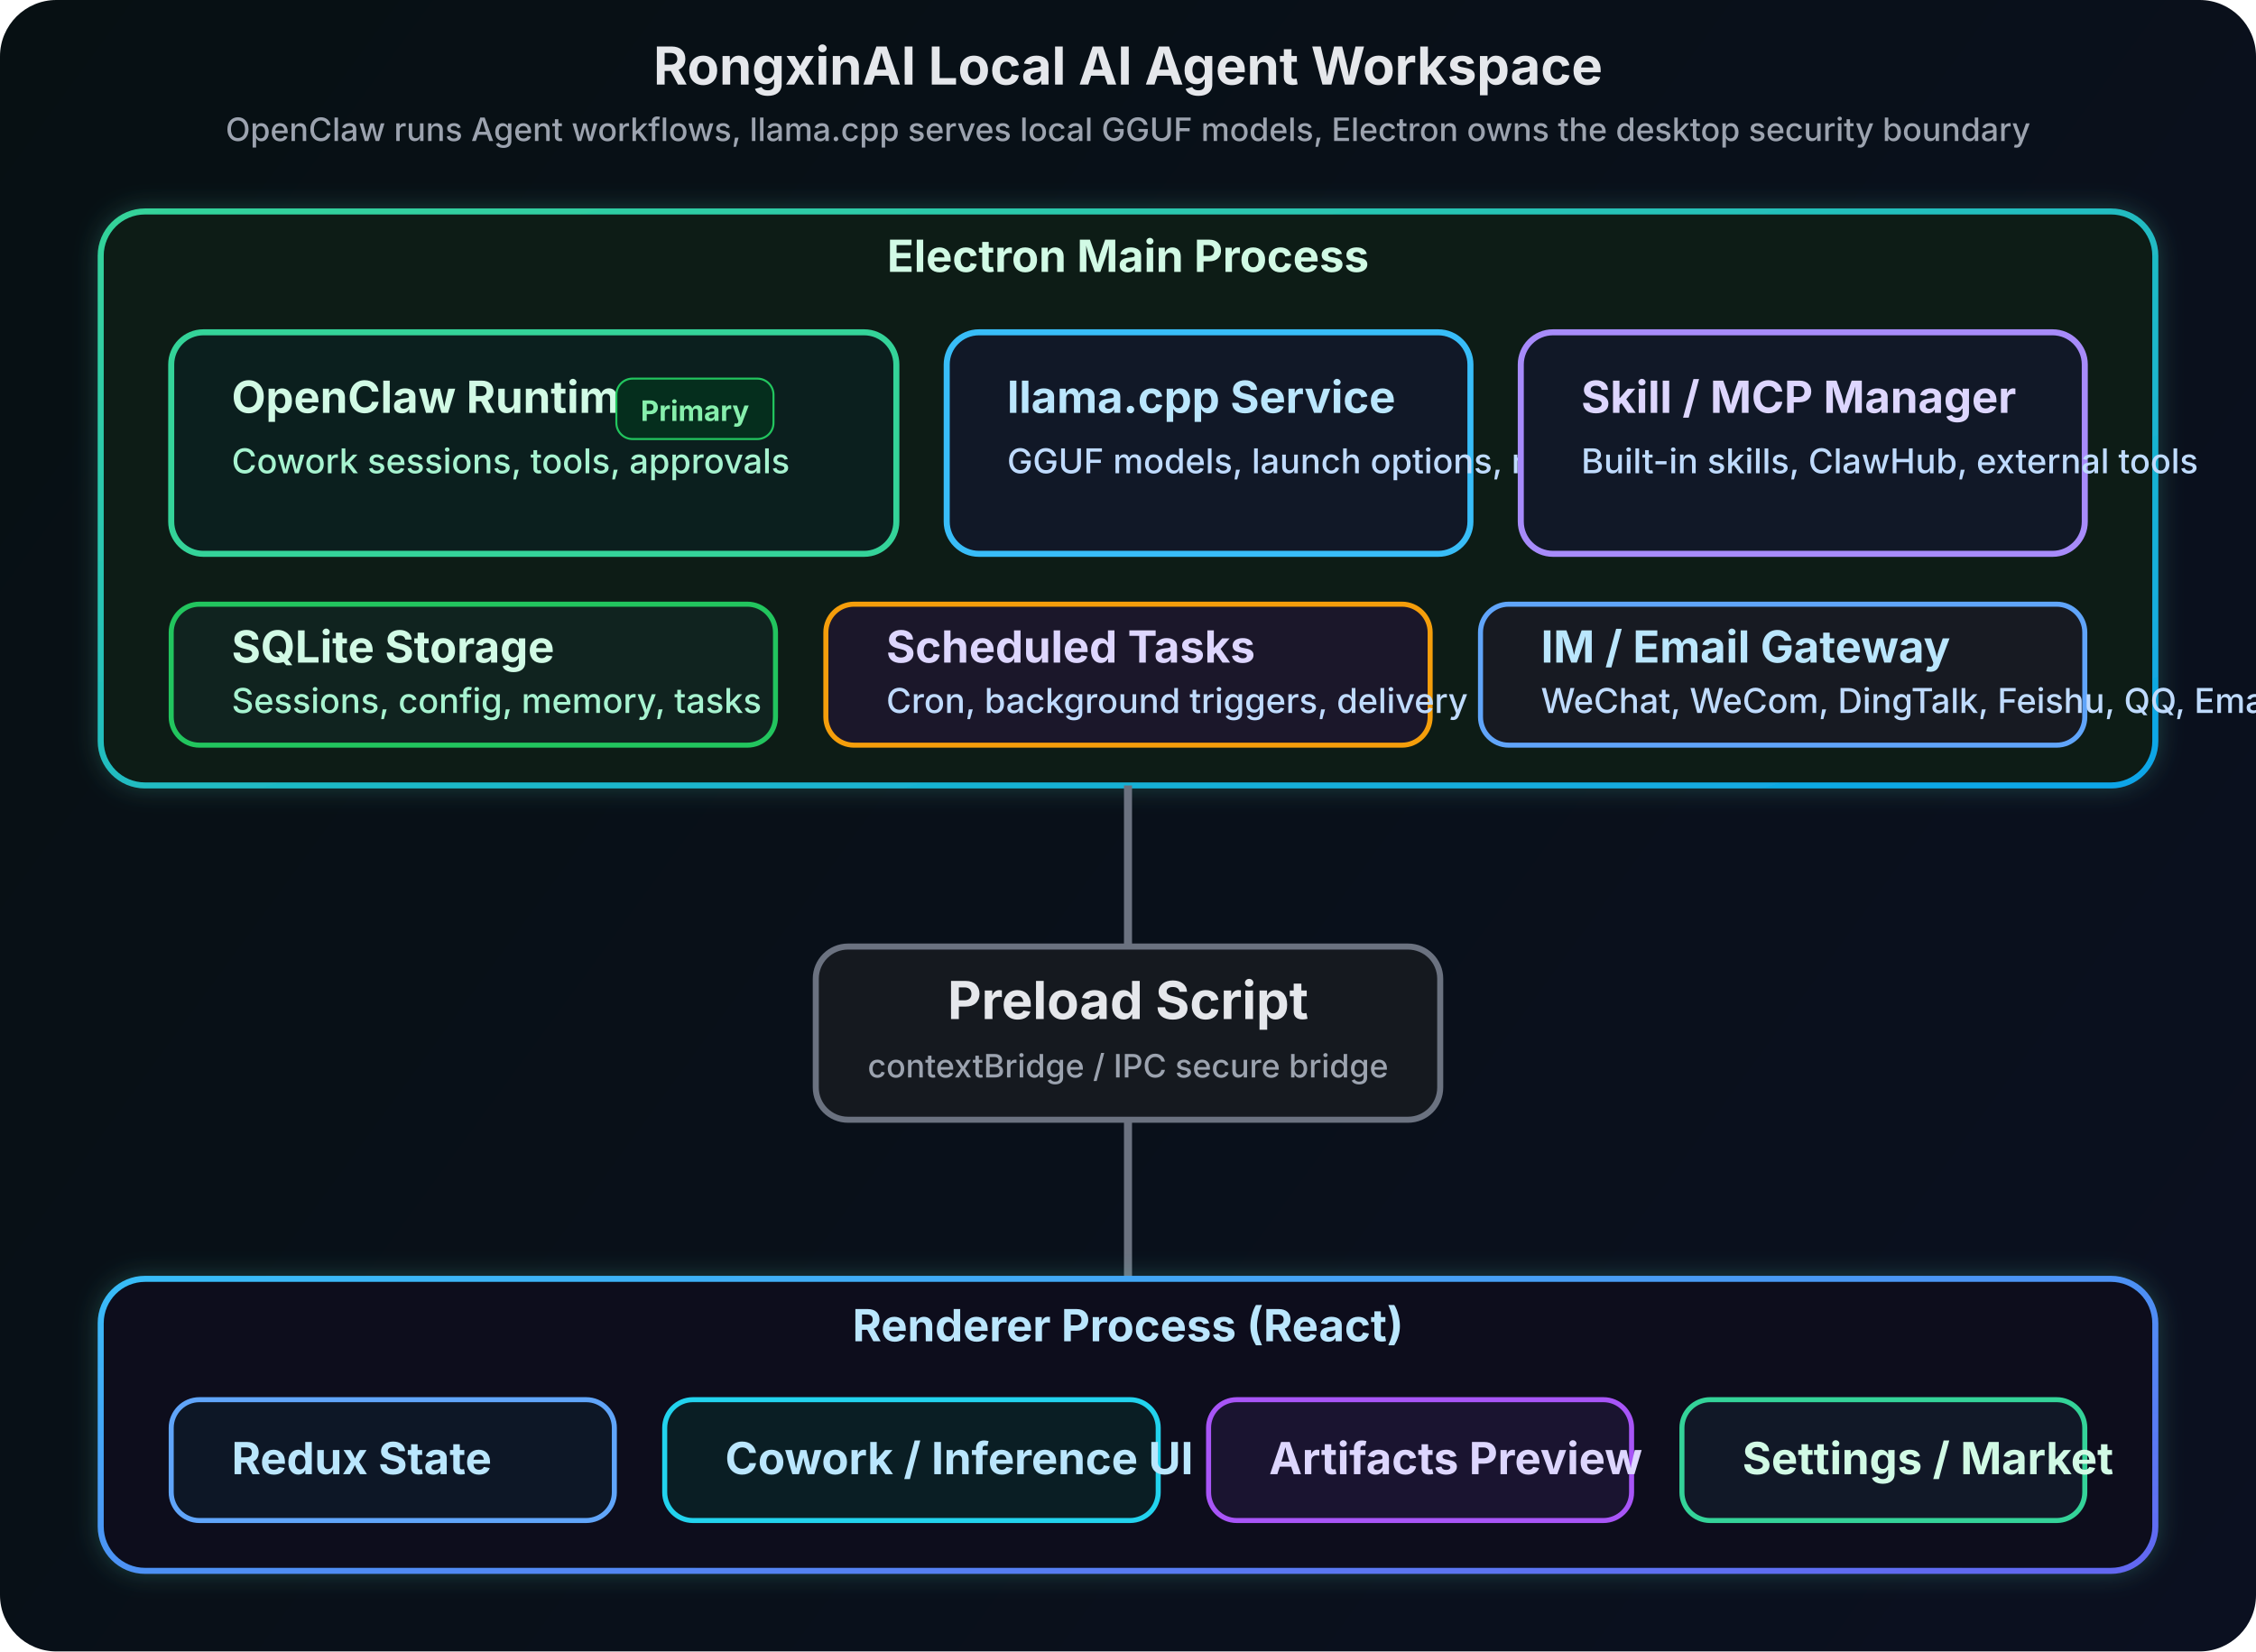
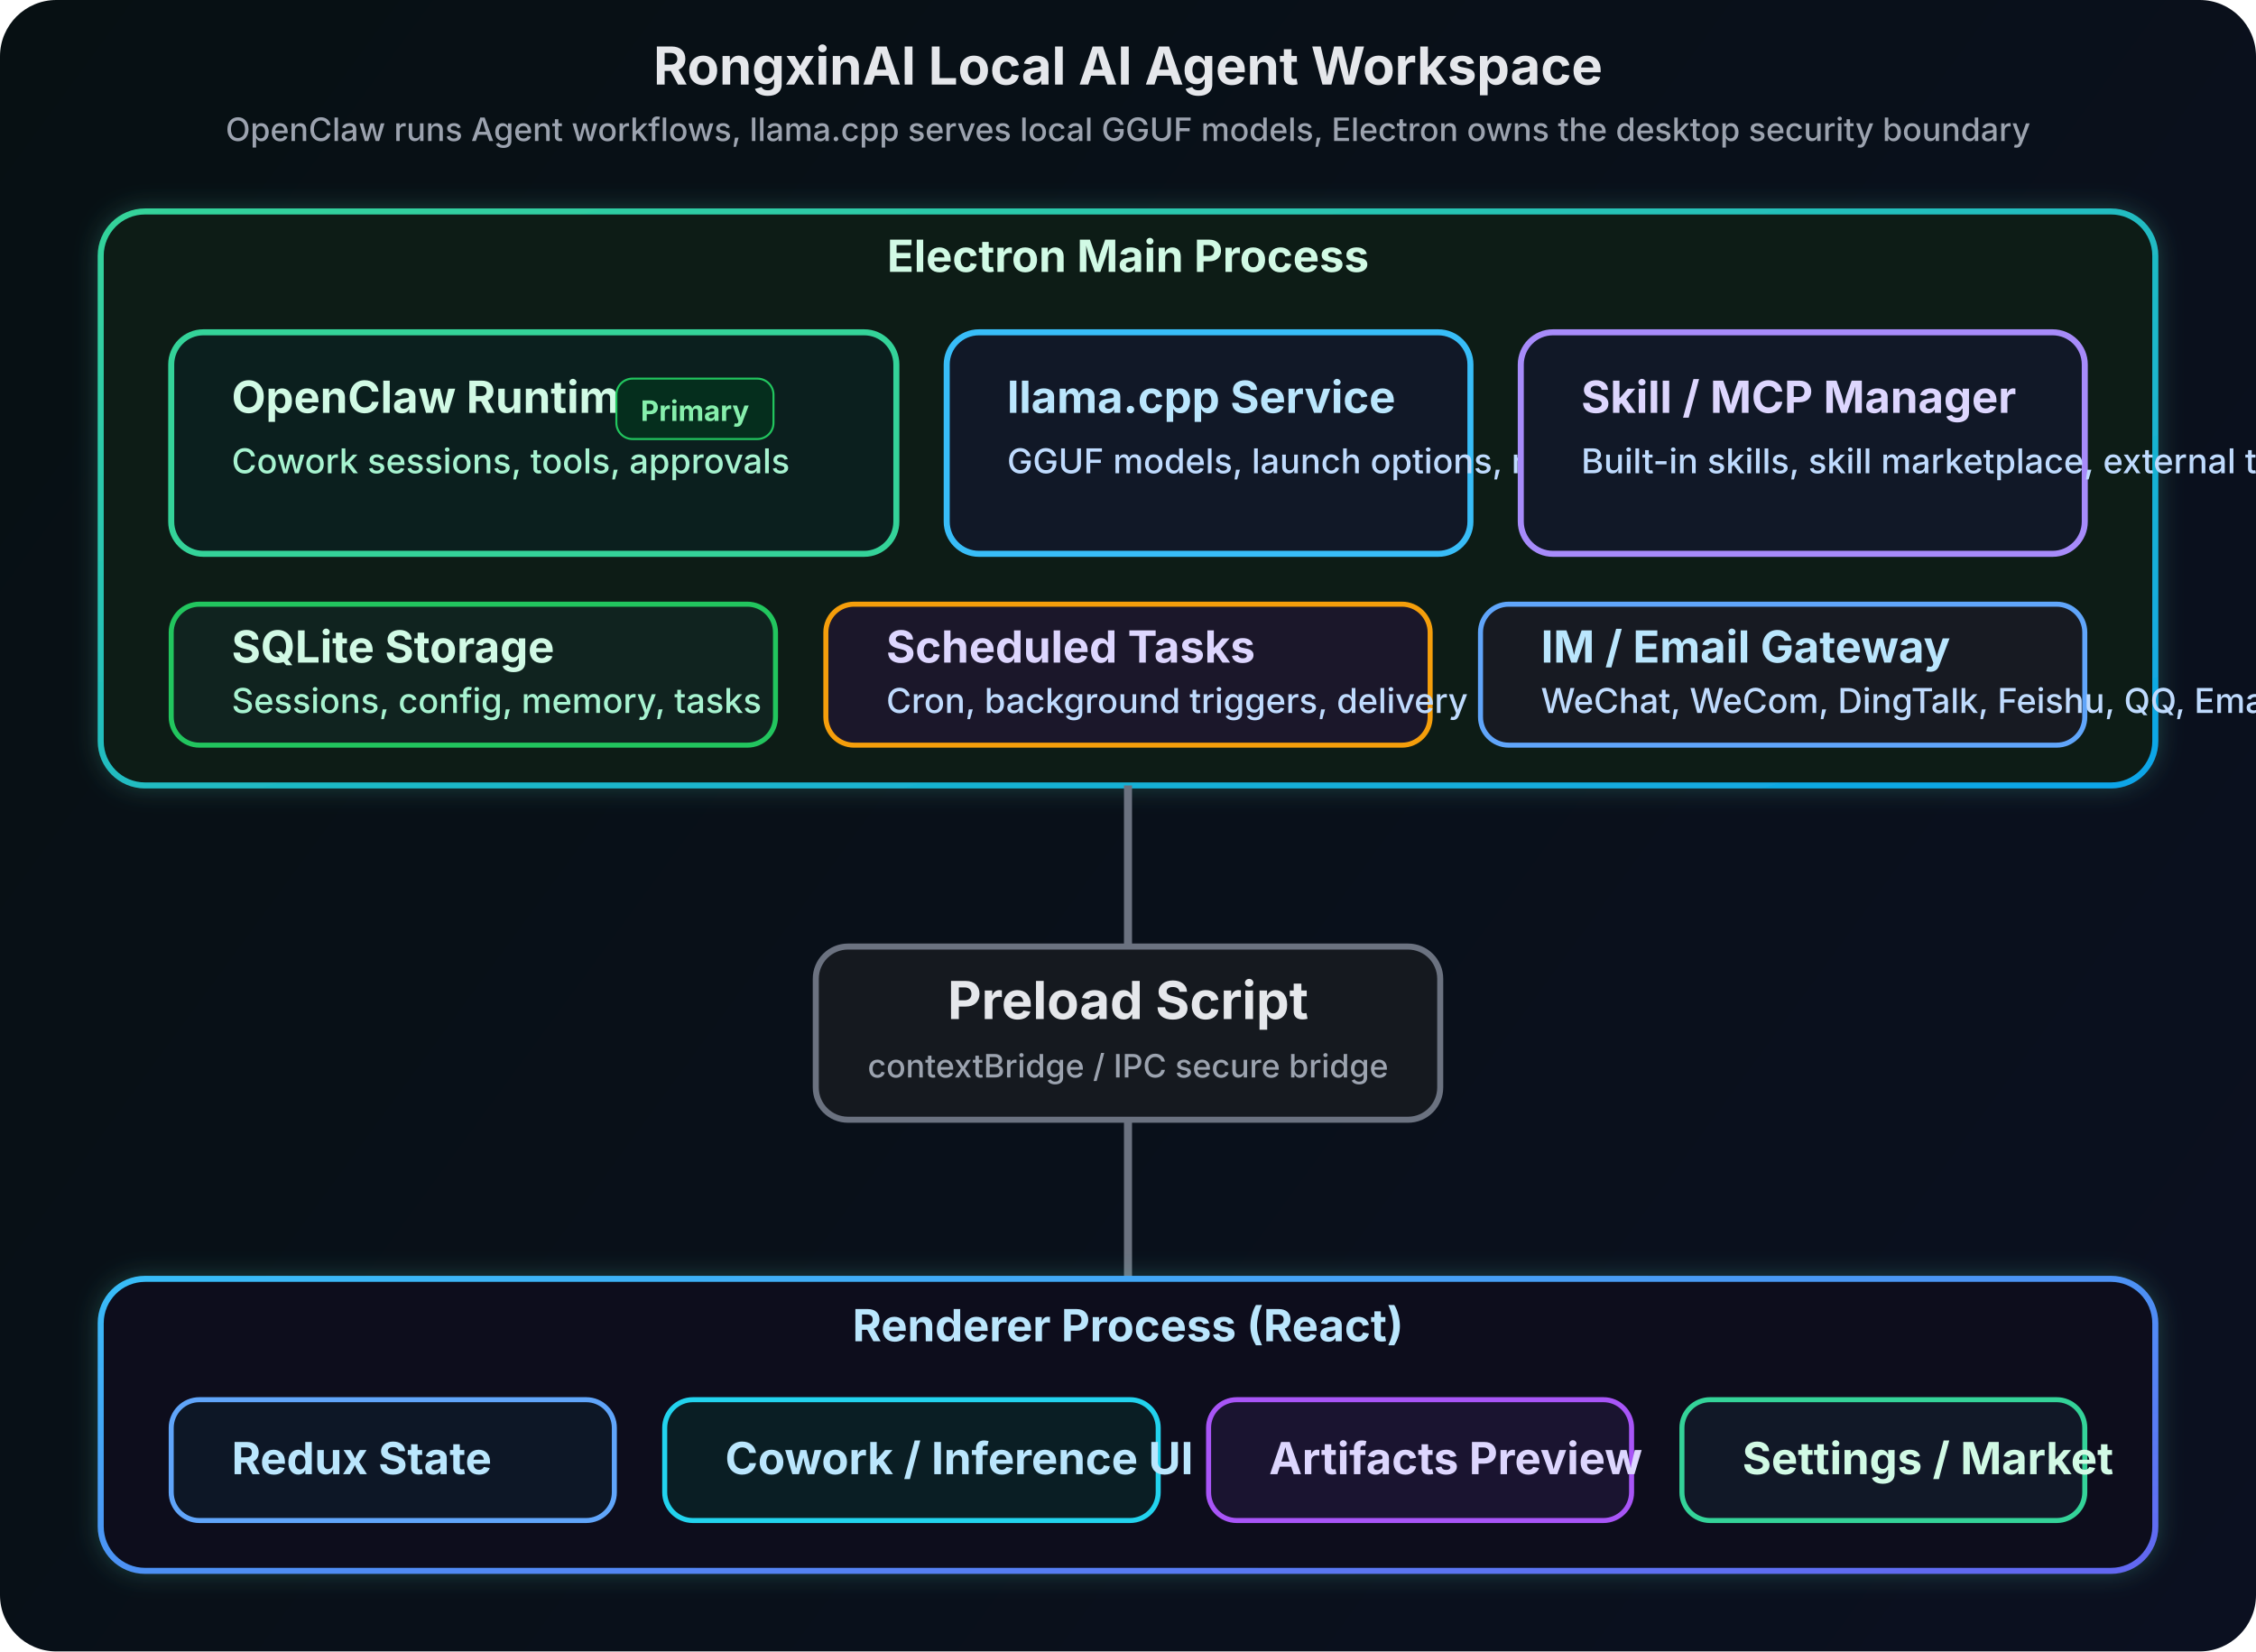
<svg xmlns="http://www.w3.org/2000/svg" width="1120" height="820" viewBox="0 0 1120 820" fill="none">
  <defs>
    <linearGradient id="bg" x1="0" y1="0" x2="1120" y2="820" gradientUnits="userSpaceOnUse">
      <stop stop-color="#071013" />
      <stop offset="1" stop-color="#0B1020" />
    </linearGradient>
    <linearGradient id="green" x1="0" y1="0" x2="1" y2="1">
      <stop stop-color="#34D399" />
      <stop offset="1" stop-color="#0EA5E9" />
    </linearGradient>
    <linearGradient id="blue" x1="0" y1="0" x2="1" y2="1">
      <stop stop-color="#38BDF8" />
      <stop offset="1" stop-color="#6366F1" />
    </linearGradient>
    <filter id="glow" x="-20%" y="-20%" width="140%" height="140%">
      <feGaussianBlur stdDeviation="6" result="blur" />
      <feColorMatrix in="blur" type="matrix" values="0 0 0 0 0.12 0 0 0 0 0.85 0 0 0 0 0.62 0 0 0 0.22 0" />
      <feBlend in="SourceGraphic" />
    </filter>
    <style>
      .title{font:700 26px -apple-system,BlinkMacSystemFont,"Segoe UI",sans-serif;fill:#E5E7EB}
      .label{font:700 22px -apple-system,BlinkMacSystemFont,"Segoe UI",sans-serif;fill:#D1FAE5}
      .labelBlue{font:700 22px -apple-system,BlinkMacSystemFont,"Segoe UI",sans-serif;fill:#BAE6FD}
      .labelPurple{font:700 22px -apple-system,BlinkMacSystemFont,"Segoe UI",sans-serif;fill:#DDD6FE}
      .body{font:500 17px -apple-system,BlinkMacSystemFont,"Segoe UI",sans-serif;fill:#A7F3D0}
      .bodyBlue{font:500 17px -apple-system,BlinkMacSystemFont,"Segoe UI",sans-serif;fill:#BFDBFE}
      .bodyMuted{font:500 16px -apple-system,BlinkMacSystemFont,"Segoe UI",sans-serif;fill:#9CA3AF}
      .pill{font:700 14px -apple-system,BlinkMacSystemFont,"Segoe UI",sans-serif;fill:#86EFAC}
    </style>
  </defs>
  <rect width="1120" height="820" rx="28" fill="url(#bg)" />
  <text x="560" y="42" text-anchor="middle" class="title">RongxinAI Local AI Agent Workspace</text>
  <text x="560" y="70" text-anchor="middle" class="bodyMuted">OpenClaw runs Agent workflows, llama.cpp serves local GGUF models, Electron owns the desktop security boundary</text>
  <rect x="50" y="105" width="1020" height="285" rx="22" fill="#071A18" stroke="url(#green)" stroke-width="3" filter="url(#glow)" />
  <text x="560" y="135" text-anchor="middle" class="label">Electron Main Process</text>
  <rect x="85" y="165" width="360" height="110" rx="16" fill="#0B1F1E" stroke="#34D399" stroke-width="3" />
  <text x="115" y="205" class="label">OpenClaw Runtime</text>
  <text x="115" y="235" class="body">Cowork sessions, tools, approvals</text>
  <rect x="306" y="188" width="78" height="30" rx="8" fill="#052E1D" stroke="#22C55E" />
  <text x="345" y="209" text-anchor="middle" class="pill">Primary</text>
  <rect x="470" y="165" width="260" height="110" rx="16" fill="#111827" stroke="#38BDF8" stroke-width="3" />
  <text x="500" y="205" class="labelBlue">llama.cpp Service</text>
  <text x="500" y="235" class="bodyBlue">GGUF models, launch options, marketplace</text>
  <rect x="755" y="165" width="280" height="110" rx="16" fill="#111827" stroke="#A78BFA" stroke-width="3" />
  <text x="785" y="205" class="labelPurple">Skill / MCP Manager</text>
-   <text x="785" y="235" class="bodyBlue">Built-in skills, ClawHub, external tools</text>
+   <text x="785" y="235" class="bodyBlue">Built-in skills, skill marketplace, external tools</text>
  <rect x="85" y="300" width="300" height="70" rx="14" fill="#10231F" stroke="#22C55E" stroke-width="2.5" />
  <text x="115" y="329" class="label">SQLite Storage</text>
  <text x="115" y="354" class="body">Sessions, config, memory, tasks</text>
  <rect x="410" y="300" width="300" height="70" rx="14" fill="#1B172A" stroke="#F59E0B" stroke-width="2.5" />
  <text x="440" y="329" class="labelPurple">Scheduled Tasks</text>
  <text x="440" y="354" class="bodyBlue">Cron, background triggers, delivery</text>
  <rect x="735" y="300" width="300" height="70" rx="14" fill="#171A22" stroke="#60A5FA" stroke-width="2.5" />
  <text x="765" y="329" class="labelBlue">IM / Email Gateway</text>
  <text x="765" y="354" class="bodyBlue">WeChat, WeCom, DingTalk, Feishu, QQ, Email</text>
  <path d="M560 390V470" stroke="#6B7280" stroke-width="4" />
  <rect x="405" y="470" width="310" height="86" rx="16" fill="#15191F" stroke="#6B7280" stroke-width="3" />
  <text x="560" y="506" text-anchor="middle" class="title">Preload Script</text>
  <text x="560" y="535" text-anchor="middle" class="bodyMuted">contextBridge / IPC secure bridge</text>
  <path d="M560 556V635" stroke="#6B7280" stroke-width="4" />
  <rect x="50" y="635" width="1020" height="145" rx="22" fill="#07111F" stroke="url(#blue)" stroke-width="3" filter="url(#glow)" />
  <text x="560" y="666" text-anchor="middle" class="labelBlue">Renderer Process (React)</text>
  <rect x="85" y="695" width="220" height="60" rx="14" fill="#0D1726" stroke="#60A5FA" stroke-width="2.5" />
  <text x="115" y="732" class="labelBlue">Redux State</text>
  <rect x="330" y="695" width="245" height="60" rx="14" fill="#0A1E24" stroke="#22D3EE" stroke-width="2.5" />
  <text x="360" y="732" class="labelBlue">Cowork / Inference UI</text>
  <rect x="600" y="695" width="210" height="60" rx="14" fill="#1A1430" stroke="#A855F7" stroke-width="2.5" />
  <text x="630" y="732" class="labelPurple">Artifacts Preview</text>
  <rect x="835" y="695" width="200" height="60" rx="14" fill="#111827" stroke="#34D399" stroke-width="2.5" />
  <text x="865" y="732" class="label">Settings / Market</text>
</svg>
